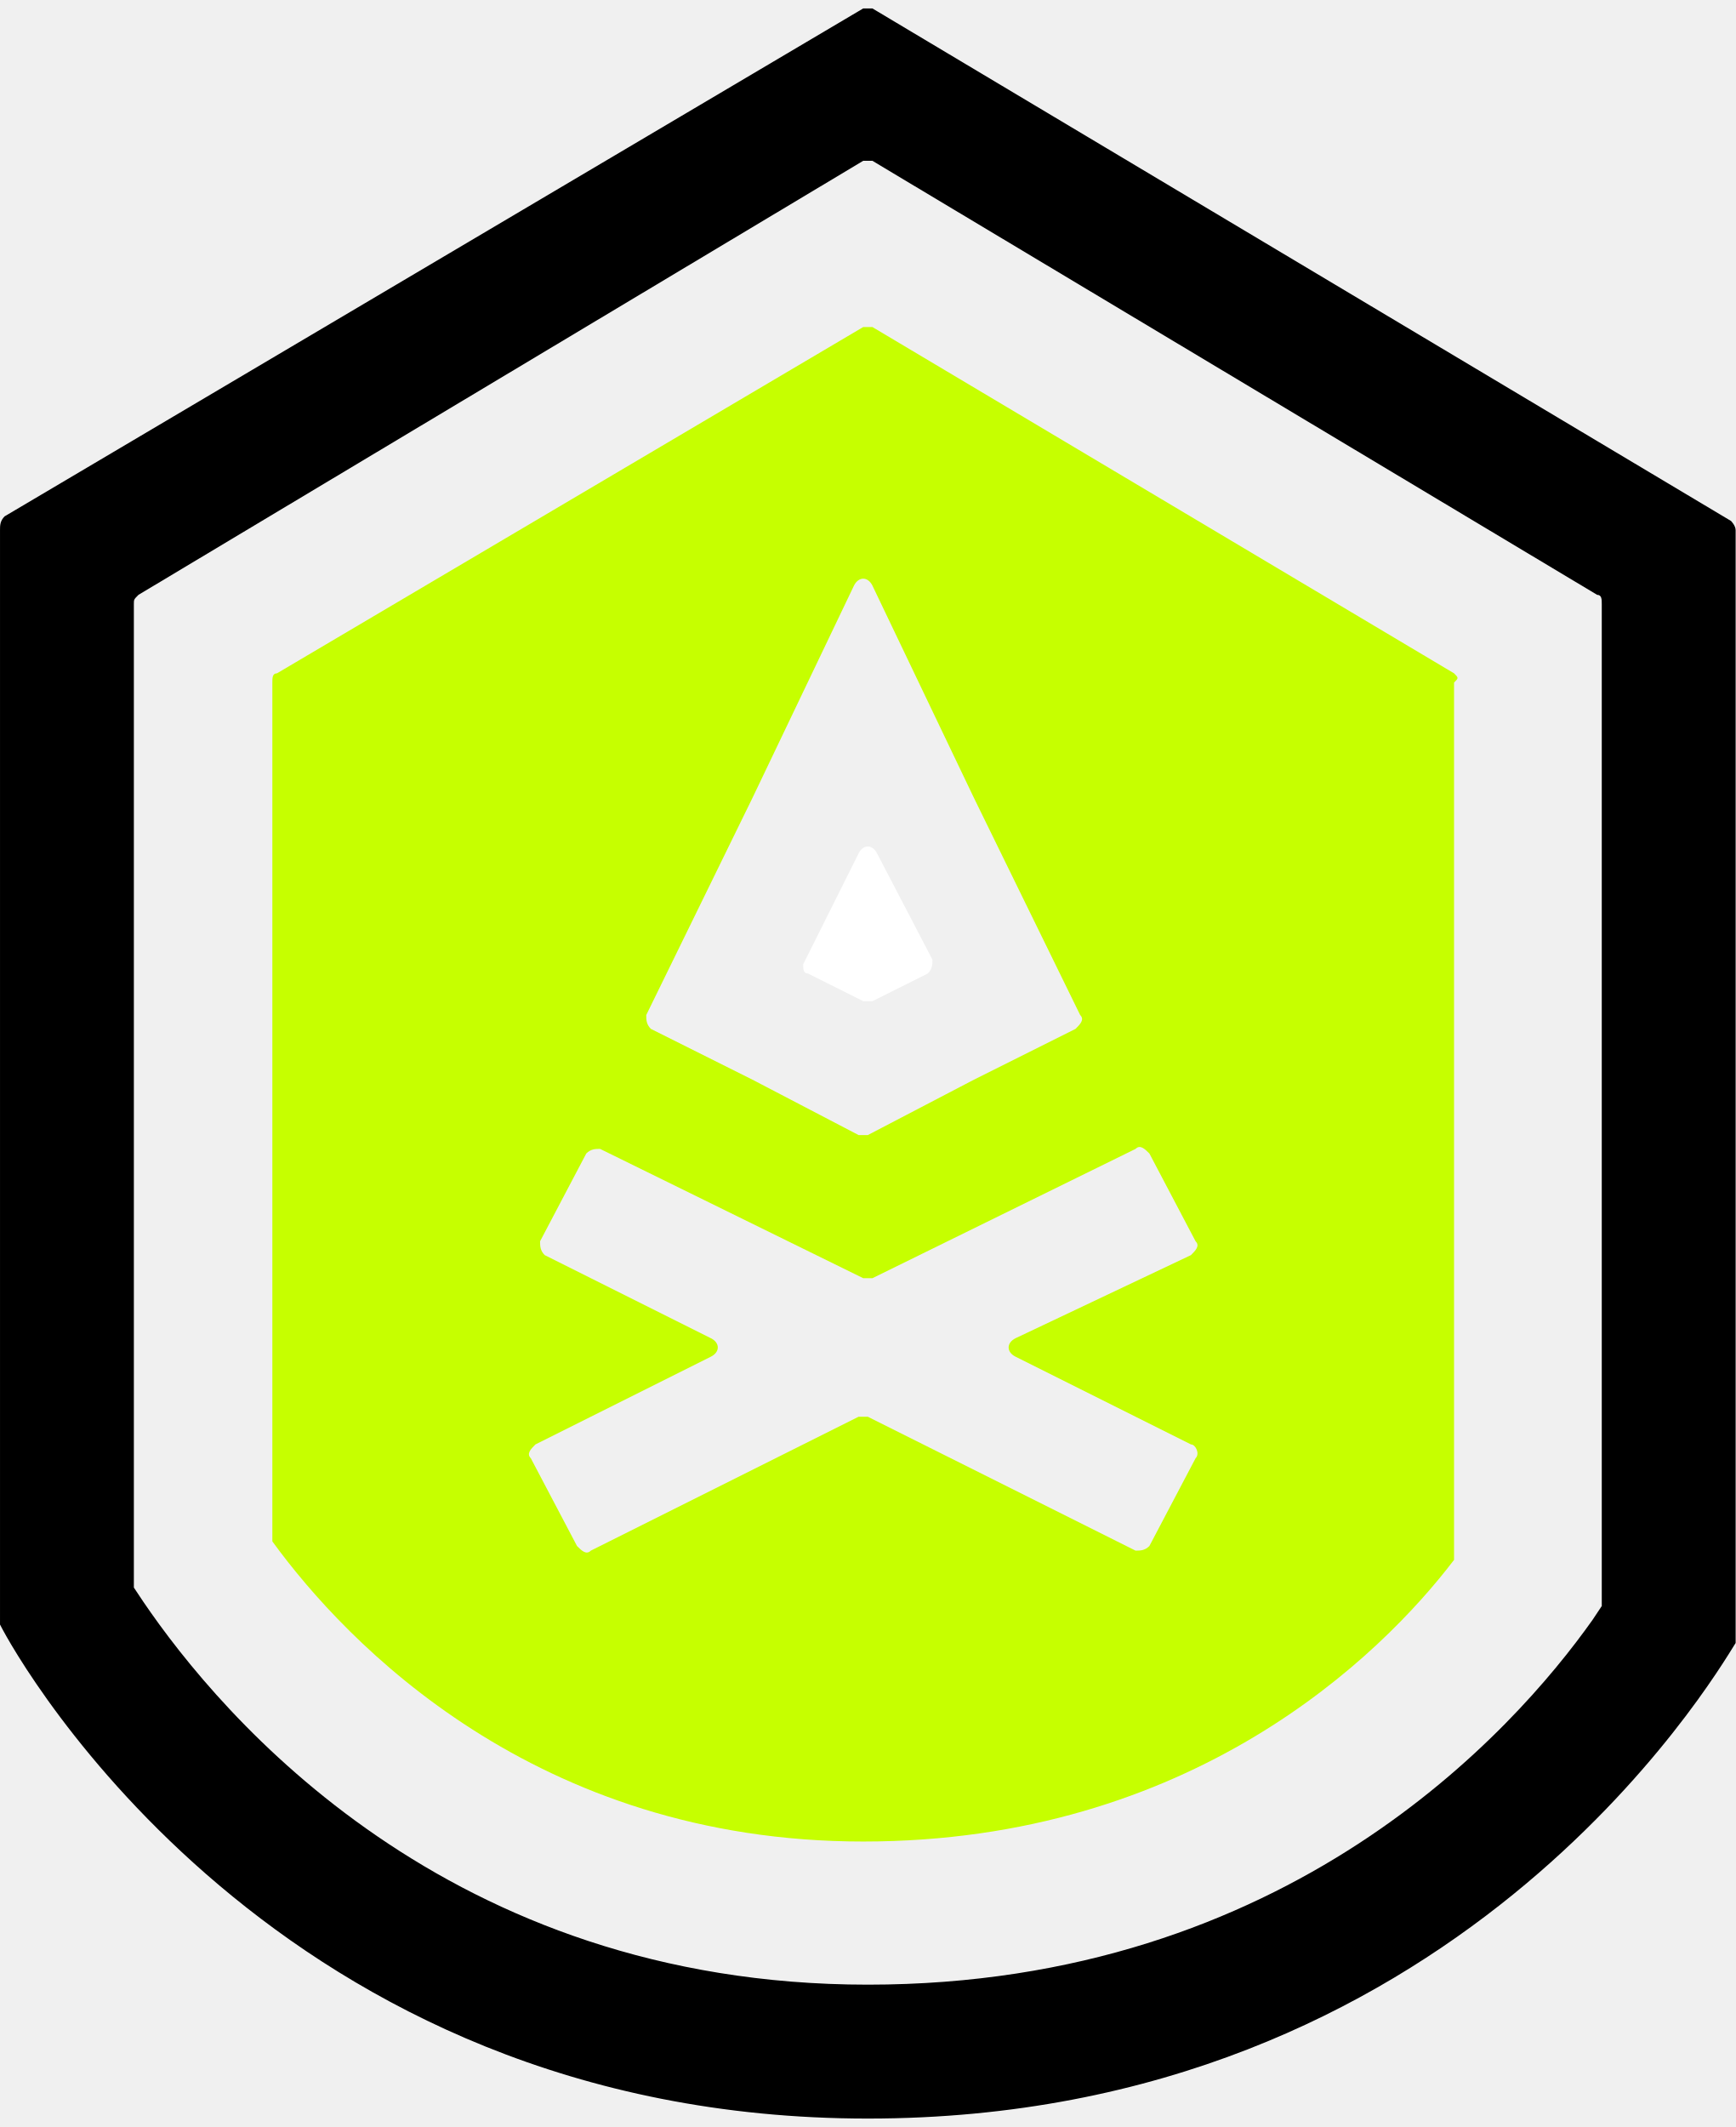
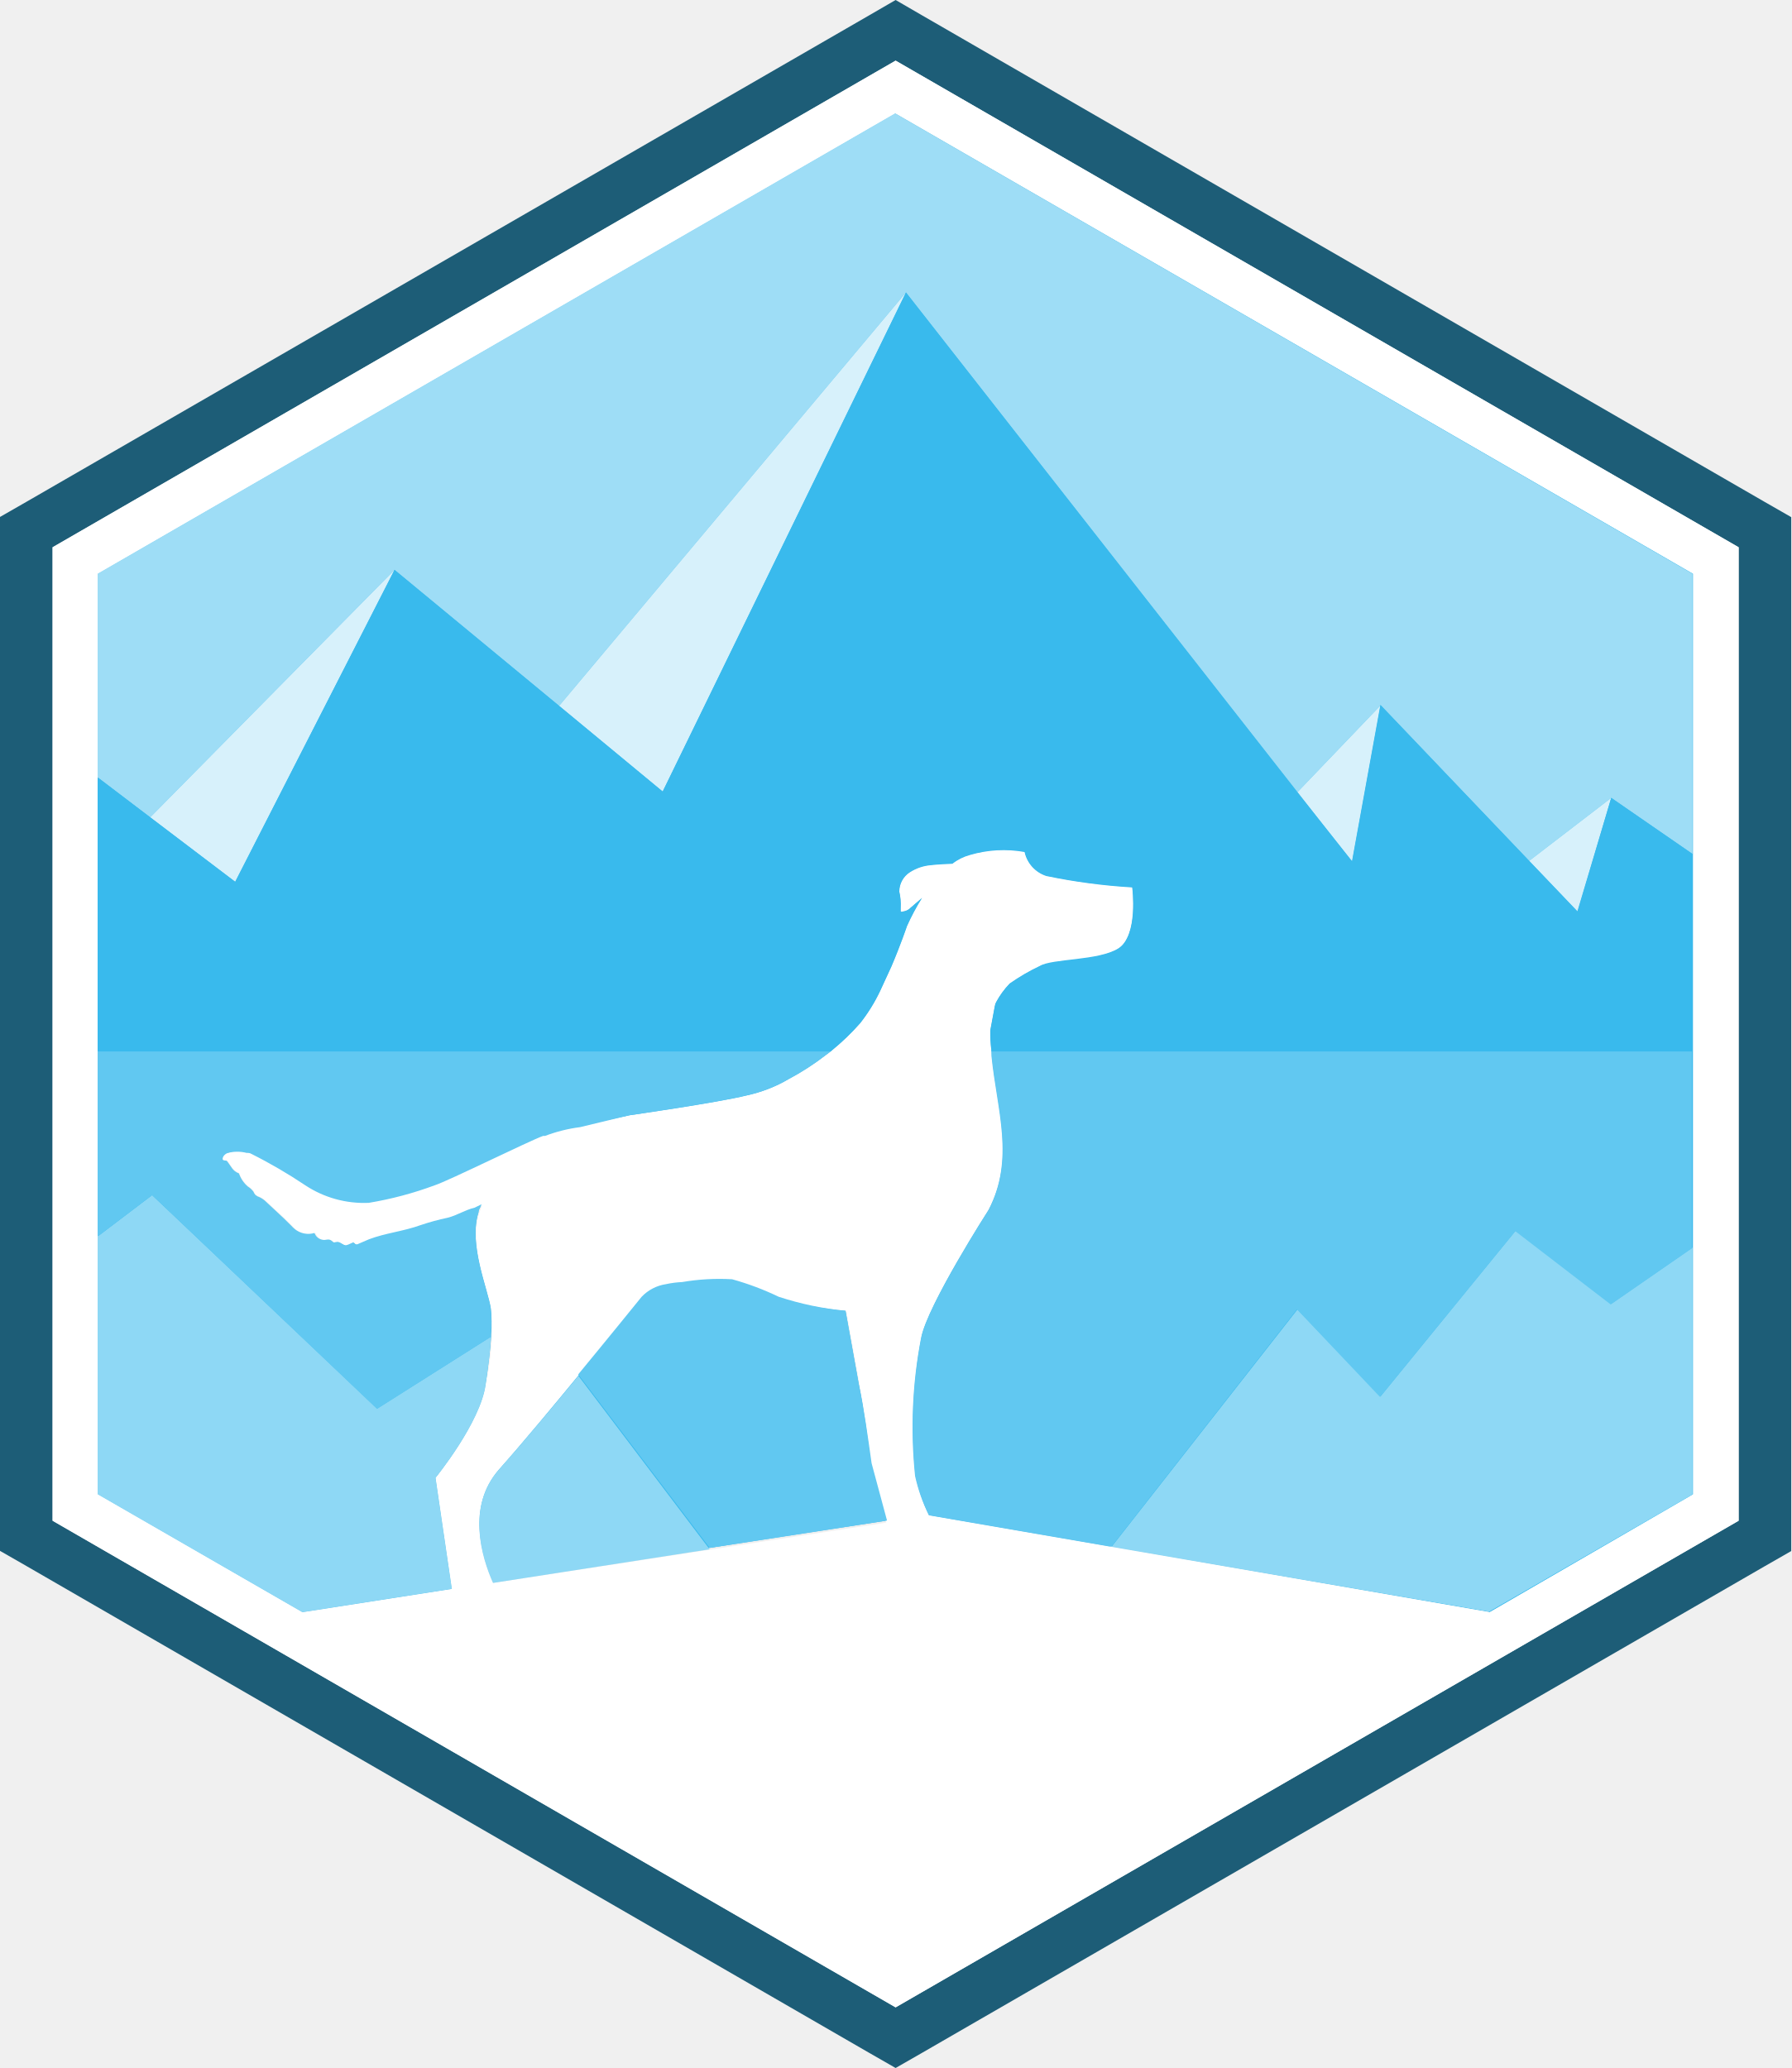
- <svg xmlns="http://www.w3.org/2000/svg" version="1.1" id="Layer_1" x="0px" y="0px" width="205.689px" height="252px" viewBox="47.155 -1 205.689 252" enable-background="new 47.155 -1 205.689 252" xml:space="preserve">
-   <g id="Layer_4">
-     <g>
-       <path fill="#c6ff00" d="M219.475,78.774l-68.928-41.028c-0.547,0-0.547,0-1.094,0L79.978,78.774c-0.547,0-0.547,0.547-0.547,1.094    v101.204v0.547c8.752,12.035,31.182,35.559,70.022,35.559c38.84,0,61.27-21.883,70.021-33.37v-0.548V79.869    C220.021,79.322,220.021,79.322,219.475,78.774z M123.742,119.256l12.582-25.711l12.035-25.164c0.547-1.094,1.641-1.094,2.188,0    l12.035,25.164l12.582,25.711c0.547,0.547,0,1.094-0.547,1.641l-12.035,6.017L150,133.479c-0.547,0-0.547,0-1.094,0l-12.582-6.564    l-12.035-6.017C123.742,120.35,123.742,119.803,123.742,119.256z M188.84,171.772l-5.471,10.394    c-0.547,0.547-1.094,0.547-1.641,0.547L150,166.85c-0.547,0-0.547,0-1.094,0l-31.729,15.863c-0.547,0.547-1.094,0-1.641-0.547    l-5.471-10.394c-0.547-0.547,0-1.095,0.547-1.642l20.788-10.394c1.094-0.547,1.094-1.642,0-2.188l-19.693-9.847    c-0.547-0.547-0.547-1.094-0.547-1.641l5.471-10.394c0.547-0.548,1.094-0.548,1.641-0.548l31.182,15.317c0.547,0,0.547,0,1.094,0    l31.182-15.317c0.547-0.547,1.094,0,1.641,0.548l5.471,10.394c0.547,0.547,0,1.094-0.547,1.641l-20.787,9.847    c-1.095,0.547-1.095,1.642,0,2.188l20.787,10.394C188.84,170.131,189.387,171.226,188.84,171.772z" />
-       <path fill="#FFFFFF" d="M142.888,114.333l6.565,3.282c0.547,0,0.547,0,1.094,0l6.564-3.282c0.547-0.547,0.547-1.094,0.547-1.641    l-6.564-12.582c-0.547-1.094-1.641-1.094-2.188,0l-6.564,13.129C142.341,113.786,142.341,114.333,142.888,114.333z" />
-       <path fill="#000000" d="M252.297,60.722L150.547,0C150,0,150,0,149.453,0L47.703,60.175c-0.547,0.547-0.547,1.094-0.547,1.642    v129.103v0.548C49.344,195.842,79.978,250,150,250c69.475,0,100.109-51.969,102.845-56.346v-0.547V61.816    C252.845,61.269,252.297,60.722,252.297,60.722z M236.98,188.73v0.547l-1.094,1.642c-9.301,13.13-36.105,43.217-85.887,43.217    s-76.586-31.729-85.886-45.405l-1.094-1.641v-0.547V70.569c0-0.547,0-0.547,0.547-1.094l85.886-51.422c0.547,0,0.547,0,1.094,0    l85.887,51.422c0.547,0,0.547,0.547,0.547,1.094V188.73L236.98,188.73z" />
+ <svg xmlns="http://www.w3.org/2000/svg" viewBox="0 0 102.2 118.01">
+   <defs>
+     <style>.cls-1{fill:#39baed;}.cls-2{fill:none;}.cls-3{fill:#1d5d77;}.cls-4{fill:#fff;}.cls-5{fill:#9eddf6;}.cls-6{fill:#8ed8f5;}.cls-7{fill:#61c8f1;}.cls-8{fill:#d7f1fb;}</style>
+   </defs>
+   <g id="Layer_2" data-name="Layer 2">
+     <g id="Logos">
+       <g id="_Group_logo_small_" data-name="&lt;Group logo small&gt;">
+         <path class="cls-1" d="M51.07,6.47,5.57,32.73V85.27L17.25,92l8.53-1.32-.93-6.34s2.57-3.16,2.86-5.33c.16-1.18.27-2,.31-2.73,0,0,0-.09,0-.13A6.81,6.81,0,0,0,28,74.65c-.18-1.15-1.28-3.65-.7-5.47,0-.16.12-.3.18-.46a3.72,3.72,0,0,1-.41.19c-.53.13-1,.45-1.53.58a13.46,13.46,0,0,0-1.54.42c-1,.35-2,.45-2.95.81L20.4,71a.15.15,0,0,1-.13,0s-.06-.07-.1-.09-.27.12-.42.15-.33-.22-.52-.2-.15.07-.23.05-.13-.11-.2-.13a.41.41,0,0,0-.16,0,.6.6,0,0,1-.7-.38,1.26,1.26,0,0,1-1.11-.21,2.72,2.72,0,0,1-.24-.24c-.26-.26-.54-.52-.81-.77l0,0-.6-.55a1.41,1.41,0,0,0-.37-.27.55.55,0,0,1-.24-.12.82.82,0,0,1-.12-.2,1,1,0,0,0-.31-.28,1.76,1.76,0,0,1-.51-.75c-.37-.13-.46-.44-.68-.7-.06-.07-.21,0-.25-.1s.12-.32.31-.37a2,2,0,0,1,1.06,0,2.8,2.8,0,0,1,.28.06,28.14,28.14,0,0,1,3.07,1.79,6.16,6.16,0,0,0,3.62,1,20.39,20.39,0,0,0,3.76-1c.8-.26,5.4-2.54,6.19-2.82h0l.11,0a8.19,8.19,0,0,1,2-.5l2.82-.6s5-.72,6.67-1.13A8.29,8.29,0,0,0,45,61.58a15.15,15.15,0,0,0,2.09-1.35L47.4,60l.08-.07a13.52,13.52,0,0,0,1.6-1.54,9.92,9.92,0,0,0,1.14-1.84l.64-1.39c.53-1.24.89-2.31.89-2.31a12.93,12.93,0,0,1,.86-1.61l-.64.55a.81.81,0,0,1-.46.23.12.12,0,0,1-.12,0c0-.06,0-.14,0-.2a3.32,3.32,0,0,0-.08-.94,1.31,1.31,0,0,1,.6-1.1,2.61,2.61,0,0,1,1.22-.41c.4-.05.81-.05,1.21-.08a2.66,2.66,0,0,1,1-.5,6.89,6.89,0,0,1,3.12-.18,1.86,1.86,0,0,0,1.24,1.38,33.41,33.41,0,0,0,4.9.64S65,53.31,63.82,54s-3.76.6-4.48,1a12.53,12.53,0,0,0-1.72,1.06,4.81,4.81,0,0,0-.78,1.07c0,.06-.05.13-.07.2l-.26,1.4c0,.37,0,.73.06,1.09V60l0,.28c.31,3.09,1.34,5.86-.17,8.77,0,0-3.5,5.45-3.85,7.3a27,27,0,0,0-.34,7.88A9.8,9.8,0,0,0,53,86.47L63.3,88.24l.12,0L85,92l11.61-6.7V32.73ZM21.51,80.4Zm1-47.88Z" />
+         <path class="cls-1" d="M49,79c-.22-1.23-.76-4.2-.76-4.2A17.79,17.79,0,0,1,44.43,74a15.12,15.12,0,0,0-2.66-1,12.66,12.66,0,0,0-2.85.16,6,6,0,0,0-.92.11,2.53,2.53,0,0,0-1.39.72c-.35.43-1.87,2.32-3.62,4.44-1.55,1.89-3.29,4-4.52,5.35-1.86,2.09-1,5-.34,6.47l12.36-1.92,4.12-.64,6-.92-.88-3.27C49.52,82,49.31,80.48,49,79Z" />
+         <polygon class="cls-2" points="5.6 32.74 5.6 85.28 51.1 111.54 96.6 85.28 96.6 32.74 51.1 6.47 5.6 32.74" />
+         <g id="_Group_" data-name="&lt;Group&gt;">
+           <path class="cls-3" d="M49.6,117.15l1.5.86,1.5-.86,48.1-27.78,1.5-.86v-59l-1.5-.86L52.6.87,51.1,0,49.6.87,1.5,28.64,0,29.5v59l1.5.86ZM3,31.23,51.1,3.46,99.2,31.23V86.78L51.1,114.55,3,86.78Z" />
+           <path class="cls-4" d="M51.1,3.46,3,31.23V86.78l48.1,27.77L99.2,86.78V31.23ZM28.47,83.86c2.61-2.93,7.48-9,8.14-9.78a3.53,3.53,0,0,1,2.31-.84,12.66,12.66,0,0,1,2.85-.16,16,16,0,0,1,2.66,1,17.79,17.79,0,0,0,3.85.71s.54,3,.76,4.2c.27,1.53.48,3.08.64,4.63l.88,3.27L28.13,90.33C27.48,88.84,26.61,86,28.47,83.86ZM96.6,85.27,85,92,53,86.47a9.8,9.8,0,0,1-.77-2.29,26.94,26.94,0,0,1,.34-7.87c.35-1.86,3.85-7.31,3.85-7.31,1.74-3.35.11-6.52.08-10.21l.26-1.4c0-.07,0-.14.07-.2a4.81,4.81,0,0,1,.78-1.07,11.7,11.7,0,0,1,1.72-1c.72-.43,3.34-.29,4.48-1s.79-3.5.79-3.5a33.75,33.75,0,0,1-4.9-.65,1.85,1.85,0,0,1-1.24-1.37,6.77,6.77,0,0,0-3.12.17,2.81,2.81,0,0,0-1,.5c-.4,0-.81,0-1.21.08a2.61,2.61,0,0,0-1.22.41,1.31,1.31,0,0,0-.6,1.1,3.32,3.32,0,0,1,.08.94c0,.07,0,.14,0,.2a.12.12,0,0,0,.12,0,.7.7,0,0,0,.46-.23l.64-.55a12.93,12.93,0,0,0-.86,1.61s-.36,1.07-.89,2.31l-.64,1.39a9.6,9.6,0,0,1-1.14,1.84A14.2,14.2,0,0,1,45,61.58a8.29,8.29,0,0,1-2.39.93c-1.64.41-6.67,1.13-6.67,1.13l-2.82.6a8.74,8.74,0,0,0-2,.5l-.11,0h0c-.79.28-5.39,2.56-6.19,2.82a20.39,20.39,0,0,1-3.76,1,6.08,6.08,0,0,1-3.62-1,28.14,28.14,0,0,0-3.07-1.79,2.12,2.12,0,0,0-1.34,0c-.19,0-.38.16-.31.37s.19,0,.25.1c.22.26.31.57.68.7a1.71,1.71,0,0,0,.51.75,1.19,1.19,0,0,1,.31.28.67.67,0,0,0,.12.2.7.7,0,0,0,.24.13,1.37,1.37,0,0,1,.37.26l.65.6c.27.25.55.51.81.78a2.61,2.61,0,0,0,.24.23,1.23,1.23,0,0,0,1.11.21.59.59,0,0,0,.7.38.41.41,0,0,1,.16,0c.07,0,.12.11.2.13s.15,0,.23,0,.33.22.52.19.3-.25.42-.15.06.08.1.09a.15.15,0,0,0,.13,0l.61-.23c1-.36,2-.45,2.95-.81a13.46,13.46,0,0,1,1.54-.42c.54-.13,1-.45,1.53-.57l.41-.2c-.06.16-.13.3-.18.46-.58,1.82.52,4.32.7,5.47A14.76,14.76,0,0,1,27.71,79c-.29,2.17-2.86,5.33-2.86,5.33l.93,6.34L17.27,92,5.6,85.27V32.74L51.1,6.47,96.6,32.74Z" />
+         </g>
+         <polygon class="cls-5" points="22.51 32.52 22.51 32.52 22.51 32.52 22.51 32.52 22.51 32.52 31.9 40.28 51.69 16.69 51.69 16.69 74.03 45.2 78.77 40.25 78.77 40.25 78.77 40.25 78.77 40.25 78.77 40.25 87.24 49.13 91.93 45.53 91.93 45.53 96.57 48.73 96.57 32.74 51.07 6.47 5.57 32.74 5.57 44.36 8.57 46.64 22.51 32.52" />
+         <path class="cls-6" d="M27.71,79c.16-1.17.27-2,.31-2.73l-6.5,4.11h0L8.68,68.2,5.57,70.56V85.27L17.25,92l8.53-1.33-.93-6.34S27.42,81.19,27.71,79Z" />
+         <polygon class="cls-6" points="91.93 74.4 91.93 74.4 86.48 70.22 78.77 79.68 74.03 74.72 63.42 88.27 84.96 91.97 96.57 85.28 96.57 71.19 91.93 74.4" />
+         <path class="cls-6" d="M28.47,83.86c-1.86,2.09-1,5-.34,6.47l12.36-1.92L33,78.51C31.44,80.4,29.7,82.48,28.47,83.86Z" />
+         <polygon class="cls-7" points="21.51 80.4 21.52 80.4 21.51 80.4 21.51 80.4" />
+         <polygon class="cls-7" points="78.77 79.68 78.77 79.68 78.77 79.68 78.77 79.68" />
+         <polygon class="cls-8" points="78.77 40.25 78.77 40.25 78.77 40.25 78.77 40.25" />
+         <polygon class="cls-8" points="22.51 32.52 22.51 32.52 22.51 32.52 22.51 32.52" />
+         <polygon class="cls-8" points="77.15 49.17 78.77 40.25 74.03 45.2 77.15 49.17" />
+         <polygon class="cls-8" points="37.81 45.17 51.69 16.69 31.9 40.28 37.81 45.17" />
+         <polygon class="cls-8" points="87.24 49.13 90.01 52.03 91.93 45.53 87.24 49.13" />
+         <polygon class="cls-8" points="13.42 50.32 22.51 32.52 8.57 46.64 13.42 50.32" />
+         <polygon class="cls-7" points="21.51 80.4 21.51 80.4 21.51 80.4 21.51 80.4" />
+         <polygon class="cls-7" points="78.77 79.68 78.77 79.68 78.77 79.68 78.77 79.68" />
+         <path class="cls-7" d="M49,79c-.22-1.23-.76-4.2-.76-4.2A17.79,17.79,0,0,1,44.43,74a16,16,0,0,0-2.66-1,12.66,12.66,0,0,0-2.85.16,5.37,5.37,0,0,0-.92.12,2.41,2.41,0,0,0-1.39.72c-.35.43-1.87,2.31-3.62,4.43l7.5,9.9,4.12-.63,6-.93-.88-3.27C49.52,82,49.31,80.48,49,79Z" />
+         <path class="cls-7" d="M56.57,60l0,.28c.31,3.09,1.34,5.86-.17,8.77,0,0-3.5,5.45-3.85,7.31a26.94,26.94,0,0,0-.34,7.87A9.8,9.8,0,0,0,53,86.47L63.3,88.25l.12,0L74,74.72l4.74,5,7.72-9.46,5.44,4.18h0l4.64-3.21V60Z" />
+         <path class="cls-7" d="M35.91,63.64s5-.72,6.67-1.13A8.29,8.29,0,0,0,45,61.58a15.15,15.15,0,0,0,2.09-1.35L47.4,60H5.57V70.56L8.68,68.2,21.51,80.4h0L28,76.29s0-.08,0-.13A6.81,6.81,0,0,0,28,74.65c-.18-1.15-1.28-3.65-.7-5.47,0-.16.12-.3.18-.46l-.41.2c-.53.12-1,.44-1.53.57a13.46,13.46,0,0,0-1.54.42c-1,.36-2,.45-2.95.81L20.4,71a.15.15,0,0,1-.13,0s-.06-.06-.1-.09-.27.12-.42.15-.33-.21-.52-.19-.15.06-.23,0-.13-.11-.2-.13a.41.41,0,0,0-.16,0,.59.59,0,0,1-.7-.38,1.23,1.23,0,0,1-1.11-.21,2.61,2.61,0,0,1-.24-.23c-.26-.27-.54-.53-.81-.78l0,0-.6-.56a1.37,1.37,0,0,0-.37-.26.7.7,0,0,1-.24-.13.67.67,0,0,1-.12-.2,1.19,1.19,0,0,0-.31-.28,1.71,1.71,0,0,1-.51-.75c-.37-.13-.46-.44-.68-.7-.06-.07-.21,0-.25-.1s.12-.32.31-.37a2.11,2.11,0,0,1,1.06,0c.09,0,.19,0,.28.06a28.14,28.14,0,0,1,3.07,1.79,6.08,6.08,0,0,0,3.62,1,20.39,20.39,0,0,0,3.76-1c.8-.26,5.4-2.54,6.19-2.82h0l.11,0a8.74,8.74,0,0,1,2-.5Z" />
+         <polygon class="cls-1" points="22.51 32.52 22.51 32.52 22.51 32.52 22.51 32.52" />
+         <path class="cls-1" d="M91.93,45.53h0L90,52l-2.77-2.9-8.47-8.88h0l-1.62,8.92L74,45.2,51.69,16.69h0L37.81,45.17,31.9,40.28l-9.39-7.76h0l-9.09,17.8L8.57,46.64l-3-2.28V60H47.4l.08-.07a13.52,13.52,0,0,0,1.6-1.54,9.6,9.6,0,0,0,1.14-1.84l.64-1.39c.53-1.24.89-2.31.89-2.31a12.93,12.93,0,0,1,.86-1.61l-.64.55a.7.7,0,0,1-.46.23.12.12,0,0,1-.12,0c0-.06,0-.13,0-.2a3.32,3.32,0,0,0-.08-.94,1.31,1.31,0,0,1,.6-1.1,2.61,2.61,0,0,1,1.22-.41c.4-.05.81-.05,1.21-.08a2.81,2.81,0,0,1,1-.5,6.77,6.77,0,0,1,3.12-.17,1.85,1.85,0,0,0,1.24,1.37,33.75,33.75,0,0,0,4.9.65s.36,2.77-.79,3.5-3.76.6-4.48,1a11.7,11.7,0,0,0-1.72,1,4.81,4.81,0,0,0-.78,1.07c0,.06-.05.13-.07.2l-.26,1.4c0,.37,0,.73.06,1.09V60h40V48.73Z" />
+       </g>
    </g>
  </g>
-   <g id="Layer_3">
- </g>
</svg>
